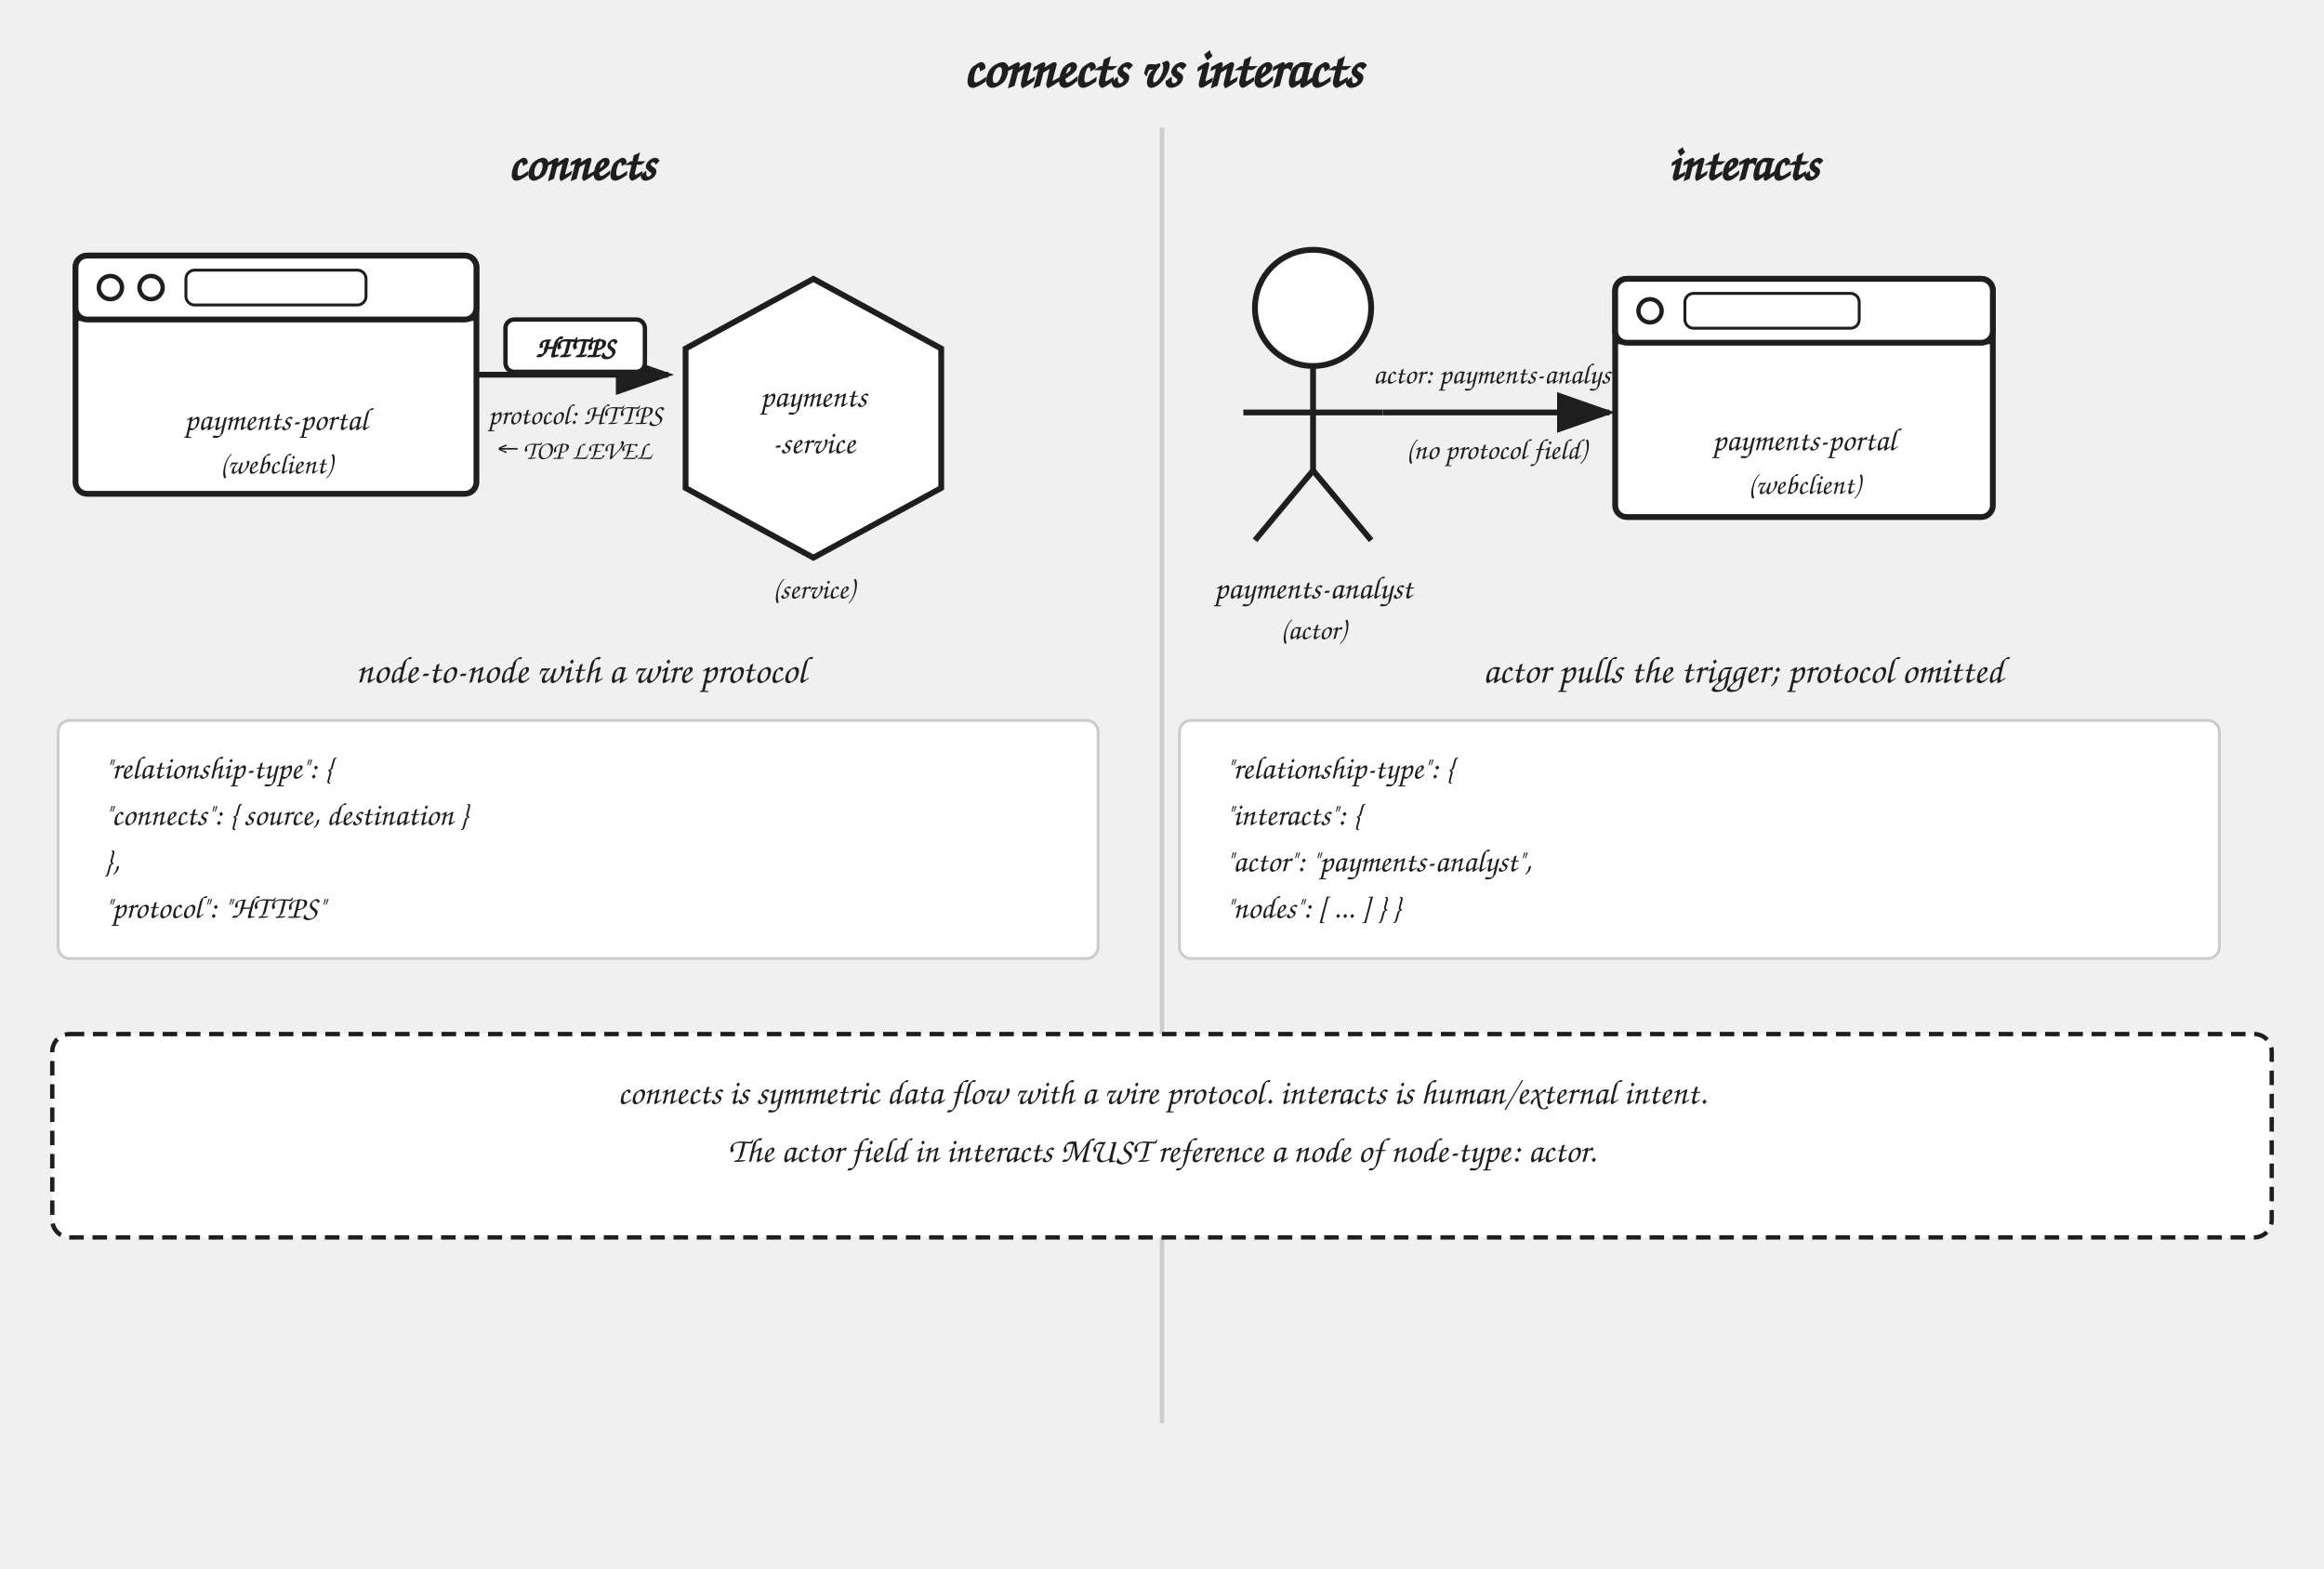
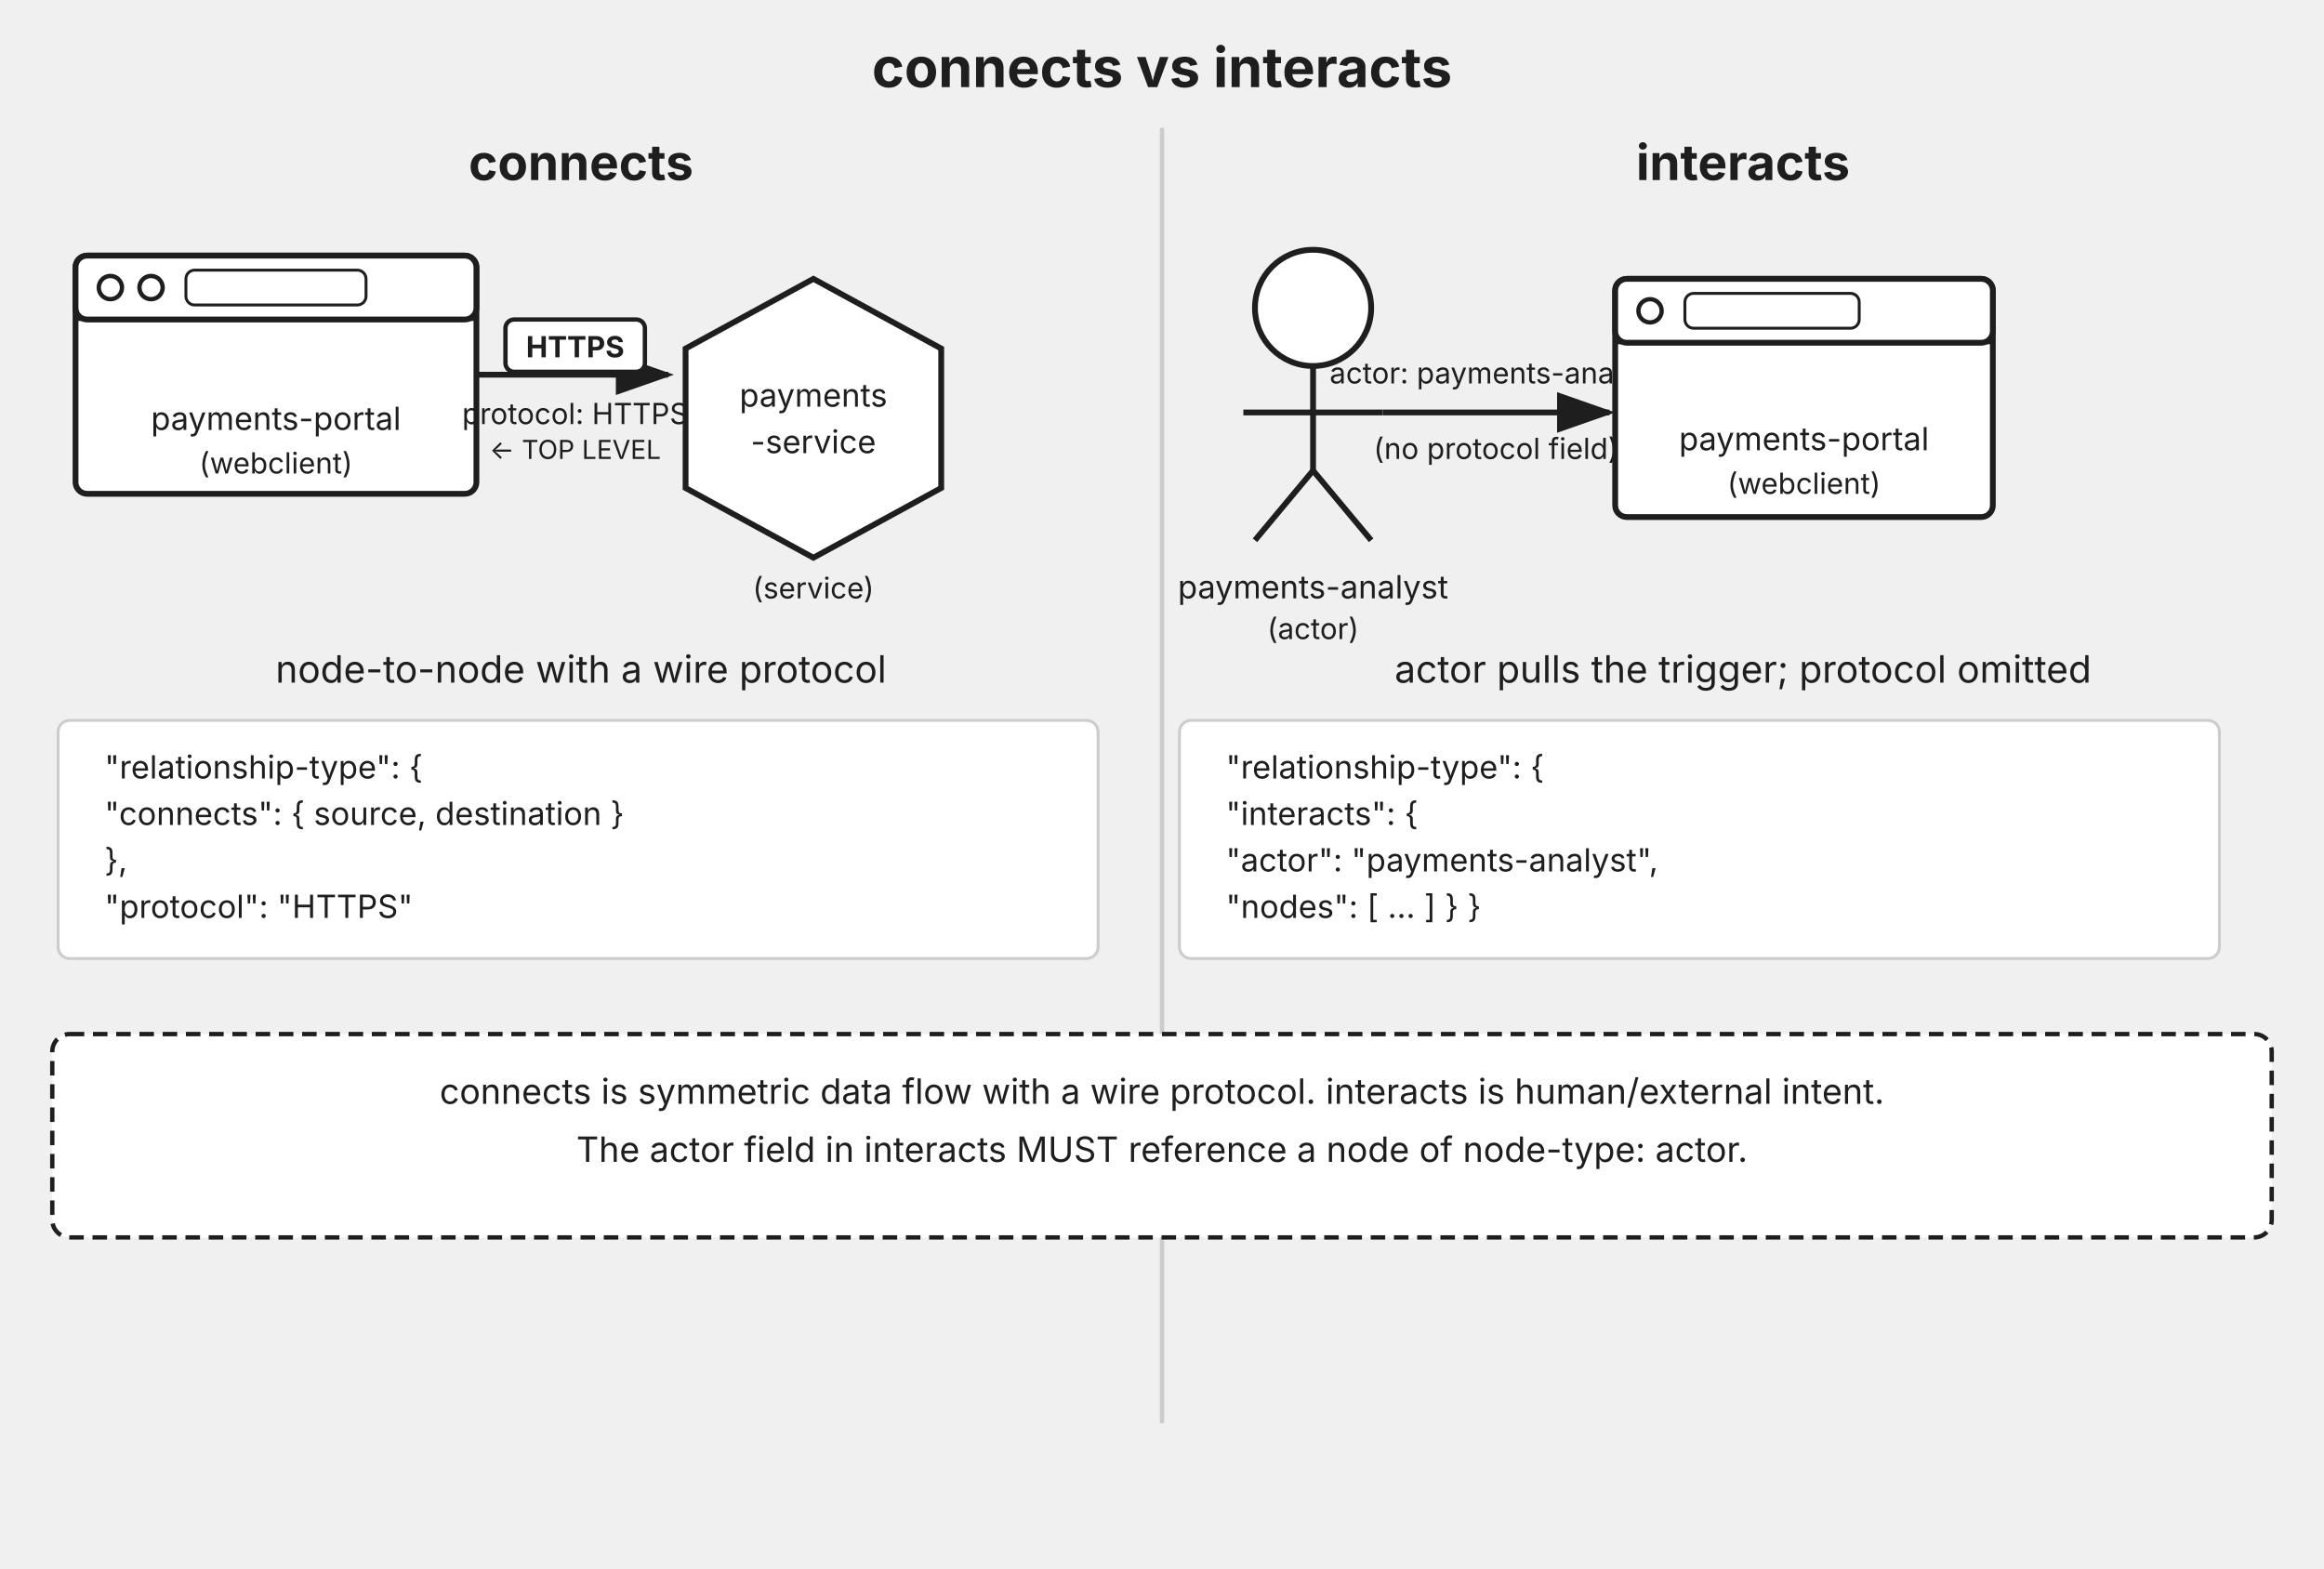
<svg xmlns="http://www.w3.org/2000/svg" viewBox="0 0 800 540" width="800" height="540" style="background:#ffffff">
  <defs>
    <marker id="arr" markerWidth="10" markerHeight="7" refX="9" refY="3.5" orient="auto">
      <polygon points="0 0, 10 3.5, 0 7" fill="#1e1e1e" />
    </marker>
  </defs>
-   <style>text { font-family: Virgil, 'Segoe UI Emoji', cursive; fill: #1e1e1e; }</style>
+   <style>text { font-family: Inter, system-ui, sans-serif; fill: #1e1e1e; }</style>
  <text x="400" y="30" font-size="19" text-anchor="middle" font-weight="bold">connects vs interacts</text>
  <line x1="400" y1="44" x2="400" y2="490" stroke="#cccccc" stroke-width="1.5" />
  <text x="200" y="62" font-size="17" text-anchor="middle" font-weight="bold">connects</text>
  <rect x="26" y="88" width="138" height="82" rx="4" ry="4" stroke="#1e1e1e" stroke-width="2" fill="#ffffff" />
  <rect x="26" y="88" width="138" height="22" rx="4" ry="4" stroke="#1e1e1e" stroke-width="2" fill="#ffffff" />
  <line x1="26" y1="110" x2="164" y2="110" stroke="#1e1e1e" stroke-width="1" />
  <circle cx="38" cy="99" r="4" stroke="#1e1e1e" stroke-width="1.5" fill="#ffffff" />
  <circle cx="52" cy="99" r="4" stroke="#1e1e1e" stroke-width="1.5" fill="#ffffff" />
  <rect x="64" y="93" width="62" height="12" rx="3" ry="3" stroke="#1e1e1e" stroke-width="1" fill="#ffffff" />
  <text x="95" y="148" font-size="11" text-anchor="middle">payments-portal</text>
  <text x="95" y="163" font-size="10" text-anchor="middle" fill="#757575">(webclient)</text>
  <line x1="164" y1="129" x2="230" y2="129" stroke="#1e1e1e" stroke-width="2" marker-end="url(#arr)" />
  <rect x="174" y="110" width="48" height="18" rx="3" ry="3" stroke="#1e1e1e" stroke-width="1.5" fill="#ffffff" />
  <text x="198" y="123" font-size="10" text-anchor="middle" font-weight="bold">HTTPS</text>
  <text x="198" y="146" font-size="10" text-anchor="middle" fill="#757575">protocol: HTTPS</text>
  <text x="198" y="158" font-size="9" text-anchor="middle" fill="#757575">← TOP LEVEL</text>
  <polygon points="280,96 324,120 324,168 280,192 236,168 236,120" stroke="#1e1e1e" stroke-width="2" fill="#ffffff" />
  <text x="280" y="140" font-size="11" text-anchor="middle">payments</text>
  <text x="280" y="156" font-size="11" text-anchor="middle">-service</text>
  <text x="280" y="206" font-size="10" text-anchor="middle" fill="#757575">(service)</text>
  <text x="200" y="235" font-size="13" text-anchor="middle">node-to-node with a wire protocol</text>
  <rect x="20" y="248" width="358" height="82" rx="4" ry="4" stroke="#cccccc" stroke-width="1" fill="#ffffff" />
  <text x="36" y="268" font-size="11">"relationship-type": {</text>
  <text x="36" y="284" font-size="11">  "connects": { source, destination }</text>
  <text x="36" y="300" font-size="11">},</text>
  <text x="36" y="316" font-size="11">"protocol": "HTTPS"</text>
  <text x="600" y="62" font-size="17" text-anchor="middle" font-weight="bold">interacts</text>
  <circle cx="452" cy="106" r="20" stroke="#1e1e1e" stroke-width="2" fill="#ffffff" />
  <line x1="452" y1="126" x2="452" y2="162" stroke="#1e1e1e" stroke-width="2" />
  <line x1="428" y1="142" x2="476" y2="142" stroke="#1e1e1e" stroke-width="2" />
  <line x1="452" y1="162" x2="432" y2="186" stroke="#1e1e1e" stroke-width="2" />
  <line x1="452" y1="162" x2="472" y2="186" stroke="#1e1e1e" stroke-width="2" />
  <text x="452" y="206" font-size="11" text-anchor="middle">payments-analyst</text>
  <text x="452" y="220" font-size="10" text-anchor="middle" fill="#757575">(actor)</text>
  <line x1="476" y1="142" x2="554" y2="142" stroke="#1e1e1e" stroke-width="2" marker-end="url(#arr)" />
  <text x="515" y="132" font-size="10" text-anchor="middle">actor: payments-analyst</text>
  <text x="515" y="158" font-size="10" text-anchor="middle" fill="#757575">(no protocol field)</text>
  <rect x="556" y="96" width="130" height="82" rx="4" ry="4" stroke="#1e1e1e" stroke-width="2" fill="#ffffff" />
  <rect x="556" y="96" width="130" height="22" rx="4" ry="4" stroke="#1e1e1e" stroke-width="2" fill="#ffffff" />
  <line x1="556" y1="118" x2="686" y2="118" stroke="#1e1e1e" stroke-width="1" />
  <circle cx="568" cy="107" r="4" stroke="#1e1e1e" stroke-width="1.5" fill="#ffffff" />
  <rect x="580" y="101" width="60" height="12" rx="3" ry="3" stroke="#1e1e1e" stroke-width="1" fill="#ffffff" />
  <text x="621" y="155" font-size="11" text-anchor="middle">payments-portal</text>
  <text x="621" y="170" font-size="10" text-anchor="middle" fill="#757575">(webclient)</text>
  <text x="600" y="235" font-size="13" text-anchor="middle">actor pulls the trigger; protocol omitted</text>
  <rect x="406" y="248" width="358" height="82" rx="4" ry="4" stroke="#cccccc" stroke-width="1" fill="#ffffff" />
  <text x="422" y="268" font-size="11">"relationship-type": {</text>
  <text x="422" y="284" font-size="11">  "interacts": {</text>
  <text x="422" y="300" font-size="11">    "actor": "payments-analyst",</text>
  <text x="422" y="316" font-size="11">    "nodes": [ ... ] } }</text>
  <rect x="18" y="356" width="764" height="70" rx="6" ry="6" stroke="#1e1e1e" stroke-width="1.5" stroke-dasharray="5,3" fill="#ffffff" />
  <text x="400" y="380" font-size="12" text-anchor="middle">connects is symmetric data flow with a wire protocol. interacts is human/external intent.</text>
  <text x="400" y="400" font-size="12" text-anchor="middle">The actor field in interacts MUST reference a node of node-type: actor.</text>
</svg>
